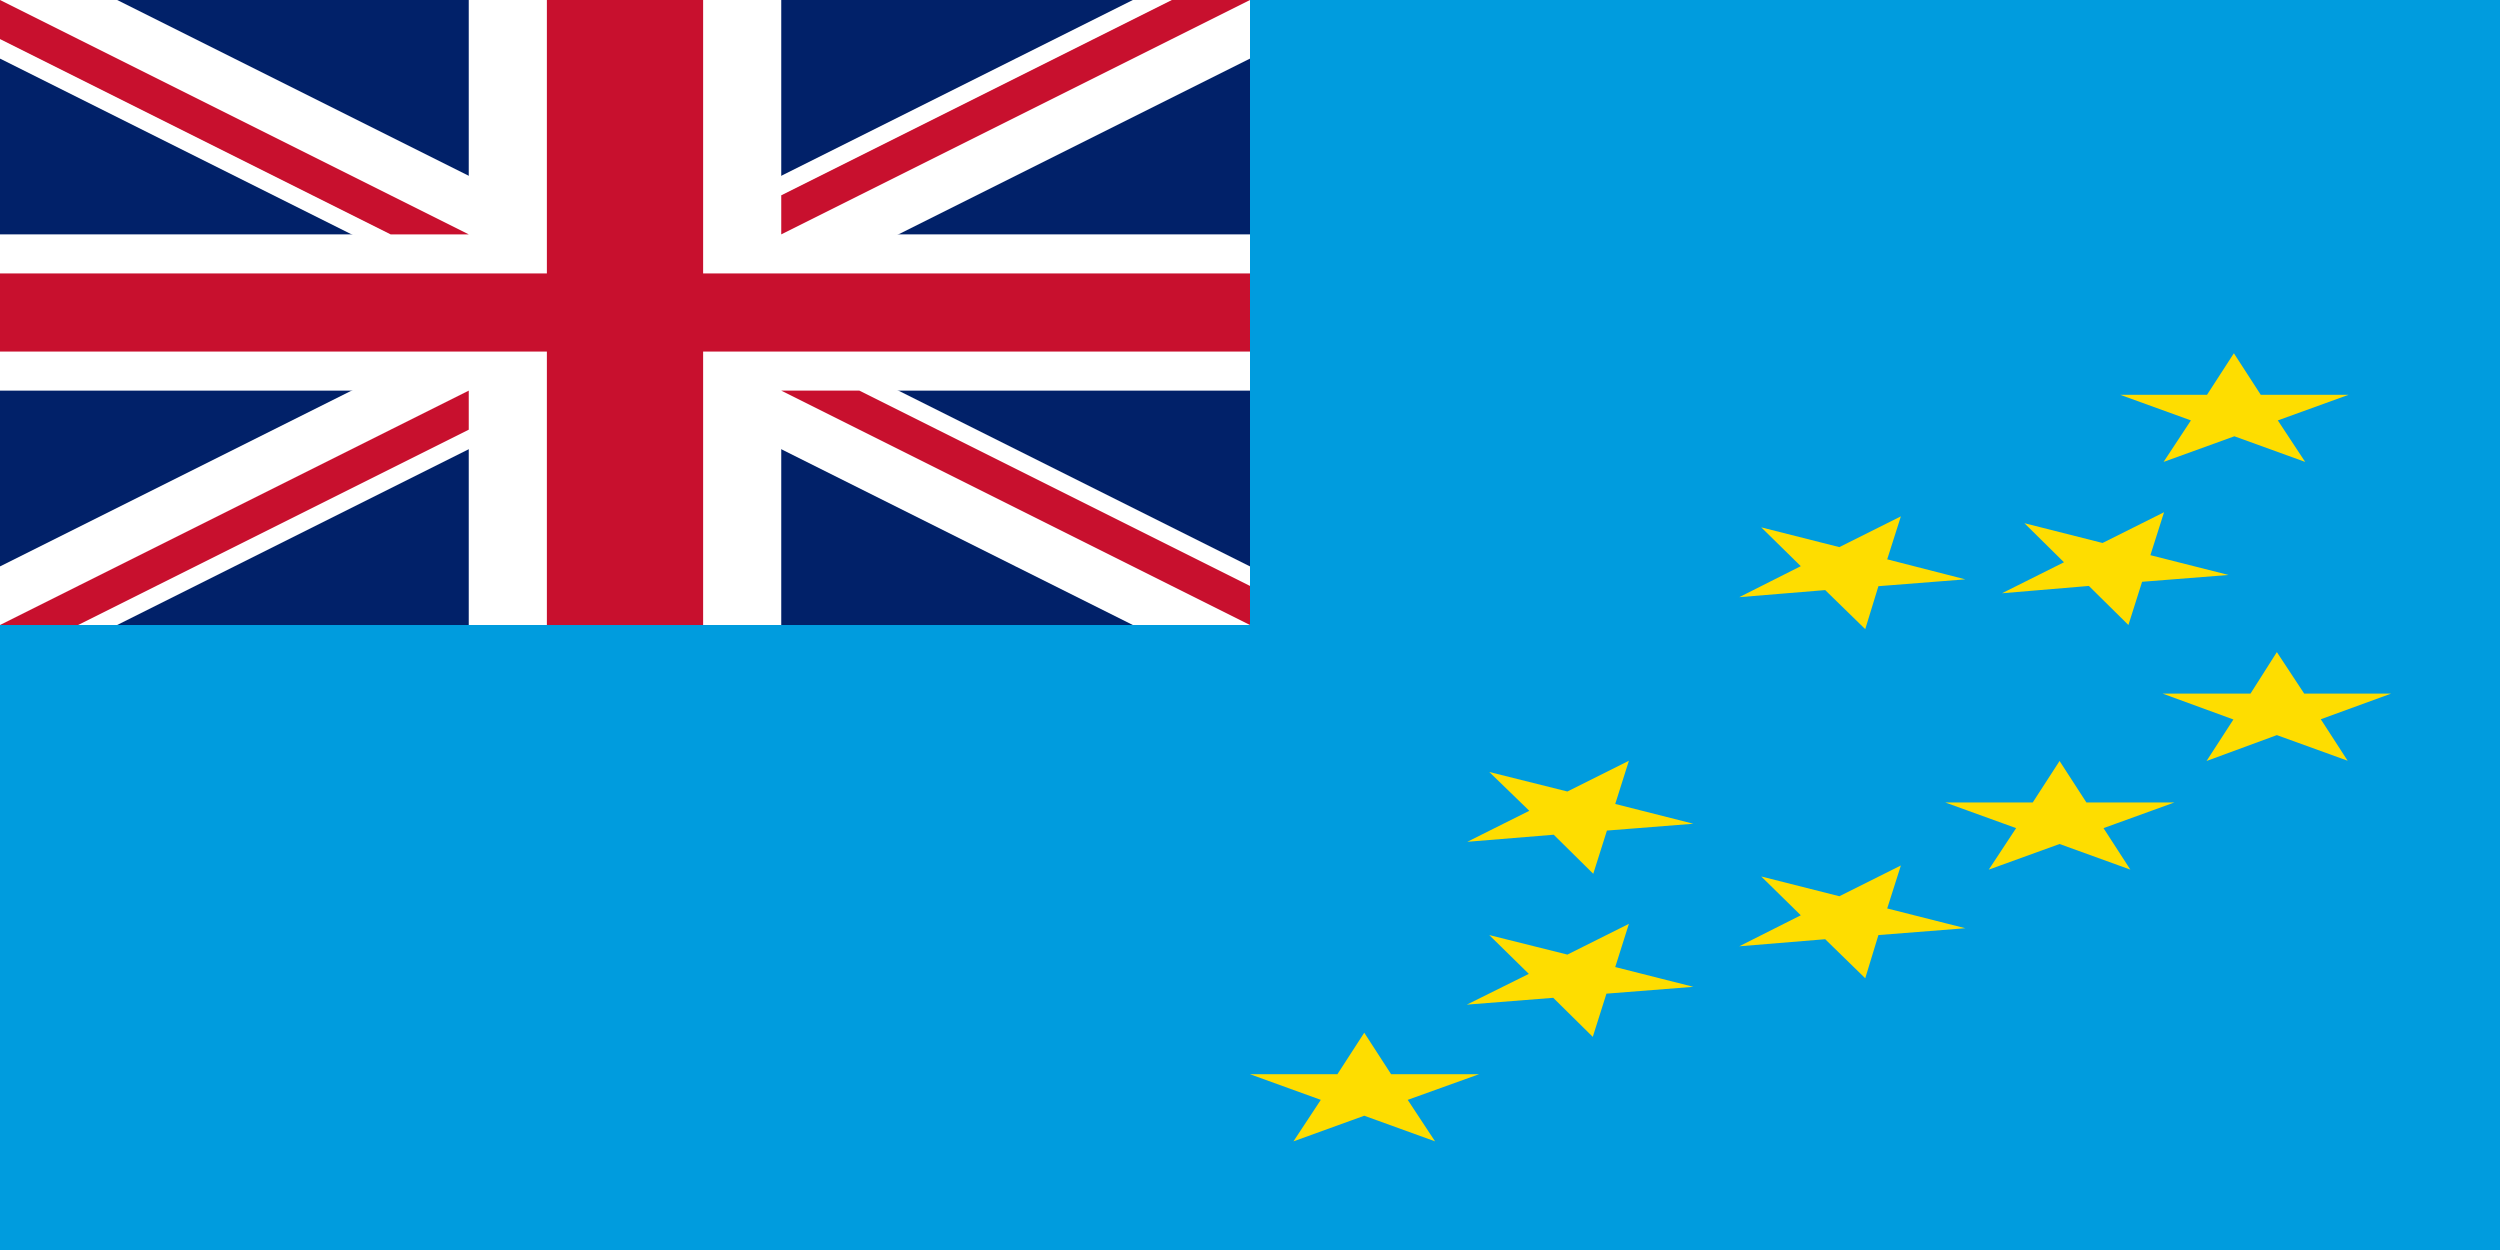
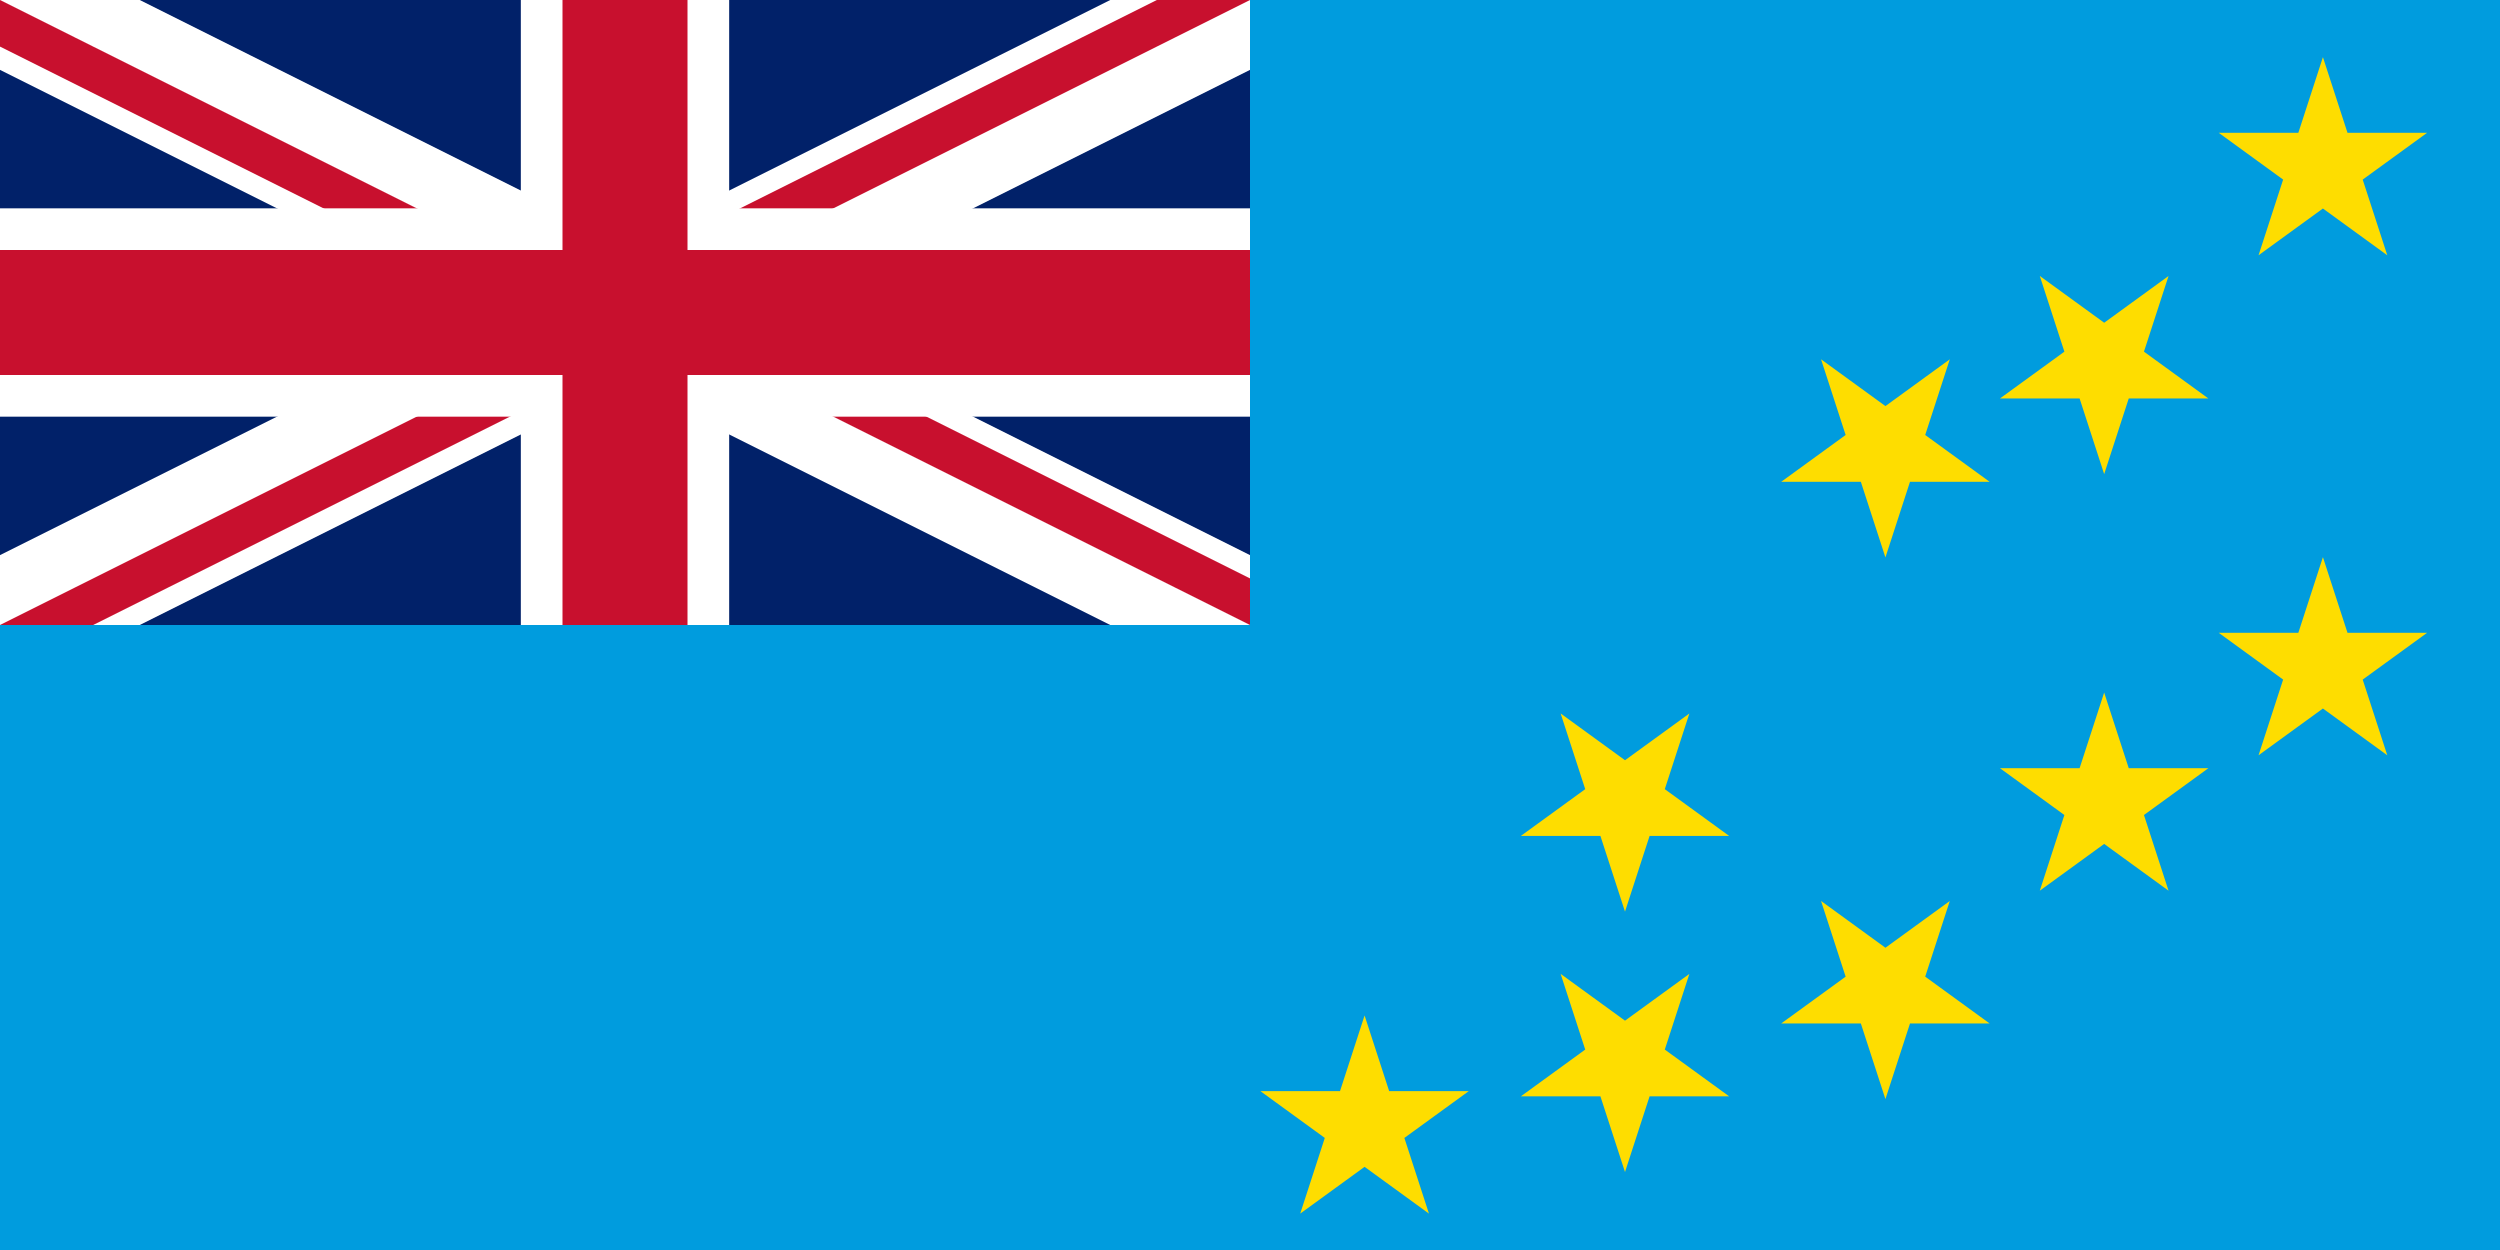
- <svg xmlns="http://www.w3.org/2000/svg" width="1200" height="600" viewBox="0 0 120 60">
-   <g transform="scale(0.234375, 0.117188)">
-     <path fill="#009CDE" d="M0 0h512v512H0z" />
-     <path fill="#012169" d="M0 0h256v256H0z" />
-     <path fill="#FFFFFF" d="M232 256h24v-24L152 128 256 24V0h-24L128 104 24 0H0v24l104 104L0 232v24h24l104-104z" />
-     <path fill="#FFFFFF" d="M256 160V96h-96V0H96v96H0v64h96v96h64v-96z" />
-     <path fill="#C8102E" d="M256 144v-32H144V0h-32v112H0v32h112v112h32V144z" />
-     <path fill="#C8102E" d="M0 16V0l96 96H80zm256 224v16l-96-96h16zM16 256H0l96-96v16zM240 0h16l-96 96V80z" />
-     <path fill="#FEDD00" d="m279.4 423 5.5 17h18l-14.6 10.5 5.6 17-14.5-10.5-14.5 10.5 5.6-17L256 440h17.9zm142.4-111.3 5.5 17h18l-14.5 10.5 5.5 17-14.5-10.5-14.5 10.5 5.6-17-14.5-10.5h17.9zm35.7-167 5.5 17h18l-14.5 10.5 5.6 17-14.5-10.5-14.5 10.5 5.6-17-14.5-10.5H452zm8.8 122.4 5.6 17h17.8l-14.4 10.5 5.5 17-14.5-10.5-14.4 10.6 5.5-17-14.5-10.6h18zM305 383l16 8 12.6-12.6-2.8 17.7 16 8.1L329 407l-2.8 17.7-8.1-16-17.7 2.8 12.7-12.6zm0-66.8 16 8 12.6-12.6-2.8 17.7 16 8.1-17.7 2.8-2.8 17.7-8.1-16-17.7 2.9 12.7-12.7zm55.7 42.8 16 8.1 12.6-12.6-2.8 17.6 16 8.1-17.8 2.8-2.7 17.7-8.2-16-17.6 2.9 12.6-12.7zm0-143 16 8.1 12.6-12.6-2.8 17.6 16 8.2-17.8 2.8-2.7 17.6-8.2-16-17.6 2.9 12.6-12.7zm53.9-1.7 16 8.1 12.6-12.6-2.8 17.6 16 8.1-17.7 2.8-2.8 17.7-8.1-16-17.8 3 12.7-12.7z" />
+ <svg xmlns="http://www.w3.org/2000/svg" width="1200" height="600" viewBox="0 0 120 60" fill="#FEDD00">
+   <defs>
+     <clipPath id="f">
+       <path d="M0 0h120v60H0z" />
+     </clipPath>
+     <clipPath id="s">
+       <path d="M0 0v15h62v16zM0 30v1h30V0h30z" />
+     </clipPath>
+   </defs>
+   <path fill="#012169" d="M0 0h120v60H0z" />
+   <g clip-path="url(#f)" fill="none" stroke="#C8102E" stroke-width="6">
+     <path stroke="#FFF" d="M0 0 60 30M0 30 60 0" />
+     <path stroke-width="4" clip-path="url(#s)" d="M0 0 60 30M0 30 60 0" />
+     <path stroke="#FFF" stroke-width="10" d="M30 0v31M0 15h62" />
+     <path d="M30 0v31M0 15h62" />
  </g>
+   <path fill="#009CDE" d="M60 0h60v60H0V30h60z" />
+   <path transform="translate(65.5,54)" d="m0-5.257 3.09 9.511L-5-1.625H5l-8.09 5.878z" />
+   <path transform="translate(78,38.5)" d="m0 5.257-3.09-9.511L5 1.625H-5l8.09-5.878z" />
+   <path transform="translate(78,51)" d="m0 5.257-3.09-9.511L5 1.625H-5l8.09-5.878z" />
+   <path transform="translate(90.5,21.5)" d="m0 5.257-3.09-9.511L5 1.625H-5l8.09-5.878z" />
+   <path transform="translate(90.5,47.5)" d="m0 5.257-3.09-9.511L5 1.625H-5l8.09-5.878z" />
+   <path transform="translate(101,17.5)" d="m0 5.257-3.09-9.511L5 1.625H-5l8.09-5.878z" />
+   <path transform="translate(101,38.5)" d="m0-5.257 3.09 9.511L-5-1.625H5l-8.09 5.878z" />
+   <path transform="translate(111.5,8)" d="m0-5.257 3.09 9.511L-5-1.625H5l-8.09 5.878z" />
+   <path transform="translate(111.5,32)" d="m0-5.257 3.09 9.511L-5-1.625H5l-8.09 5.878z" />
</svg>
